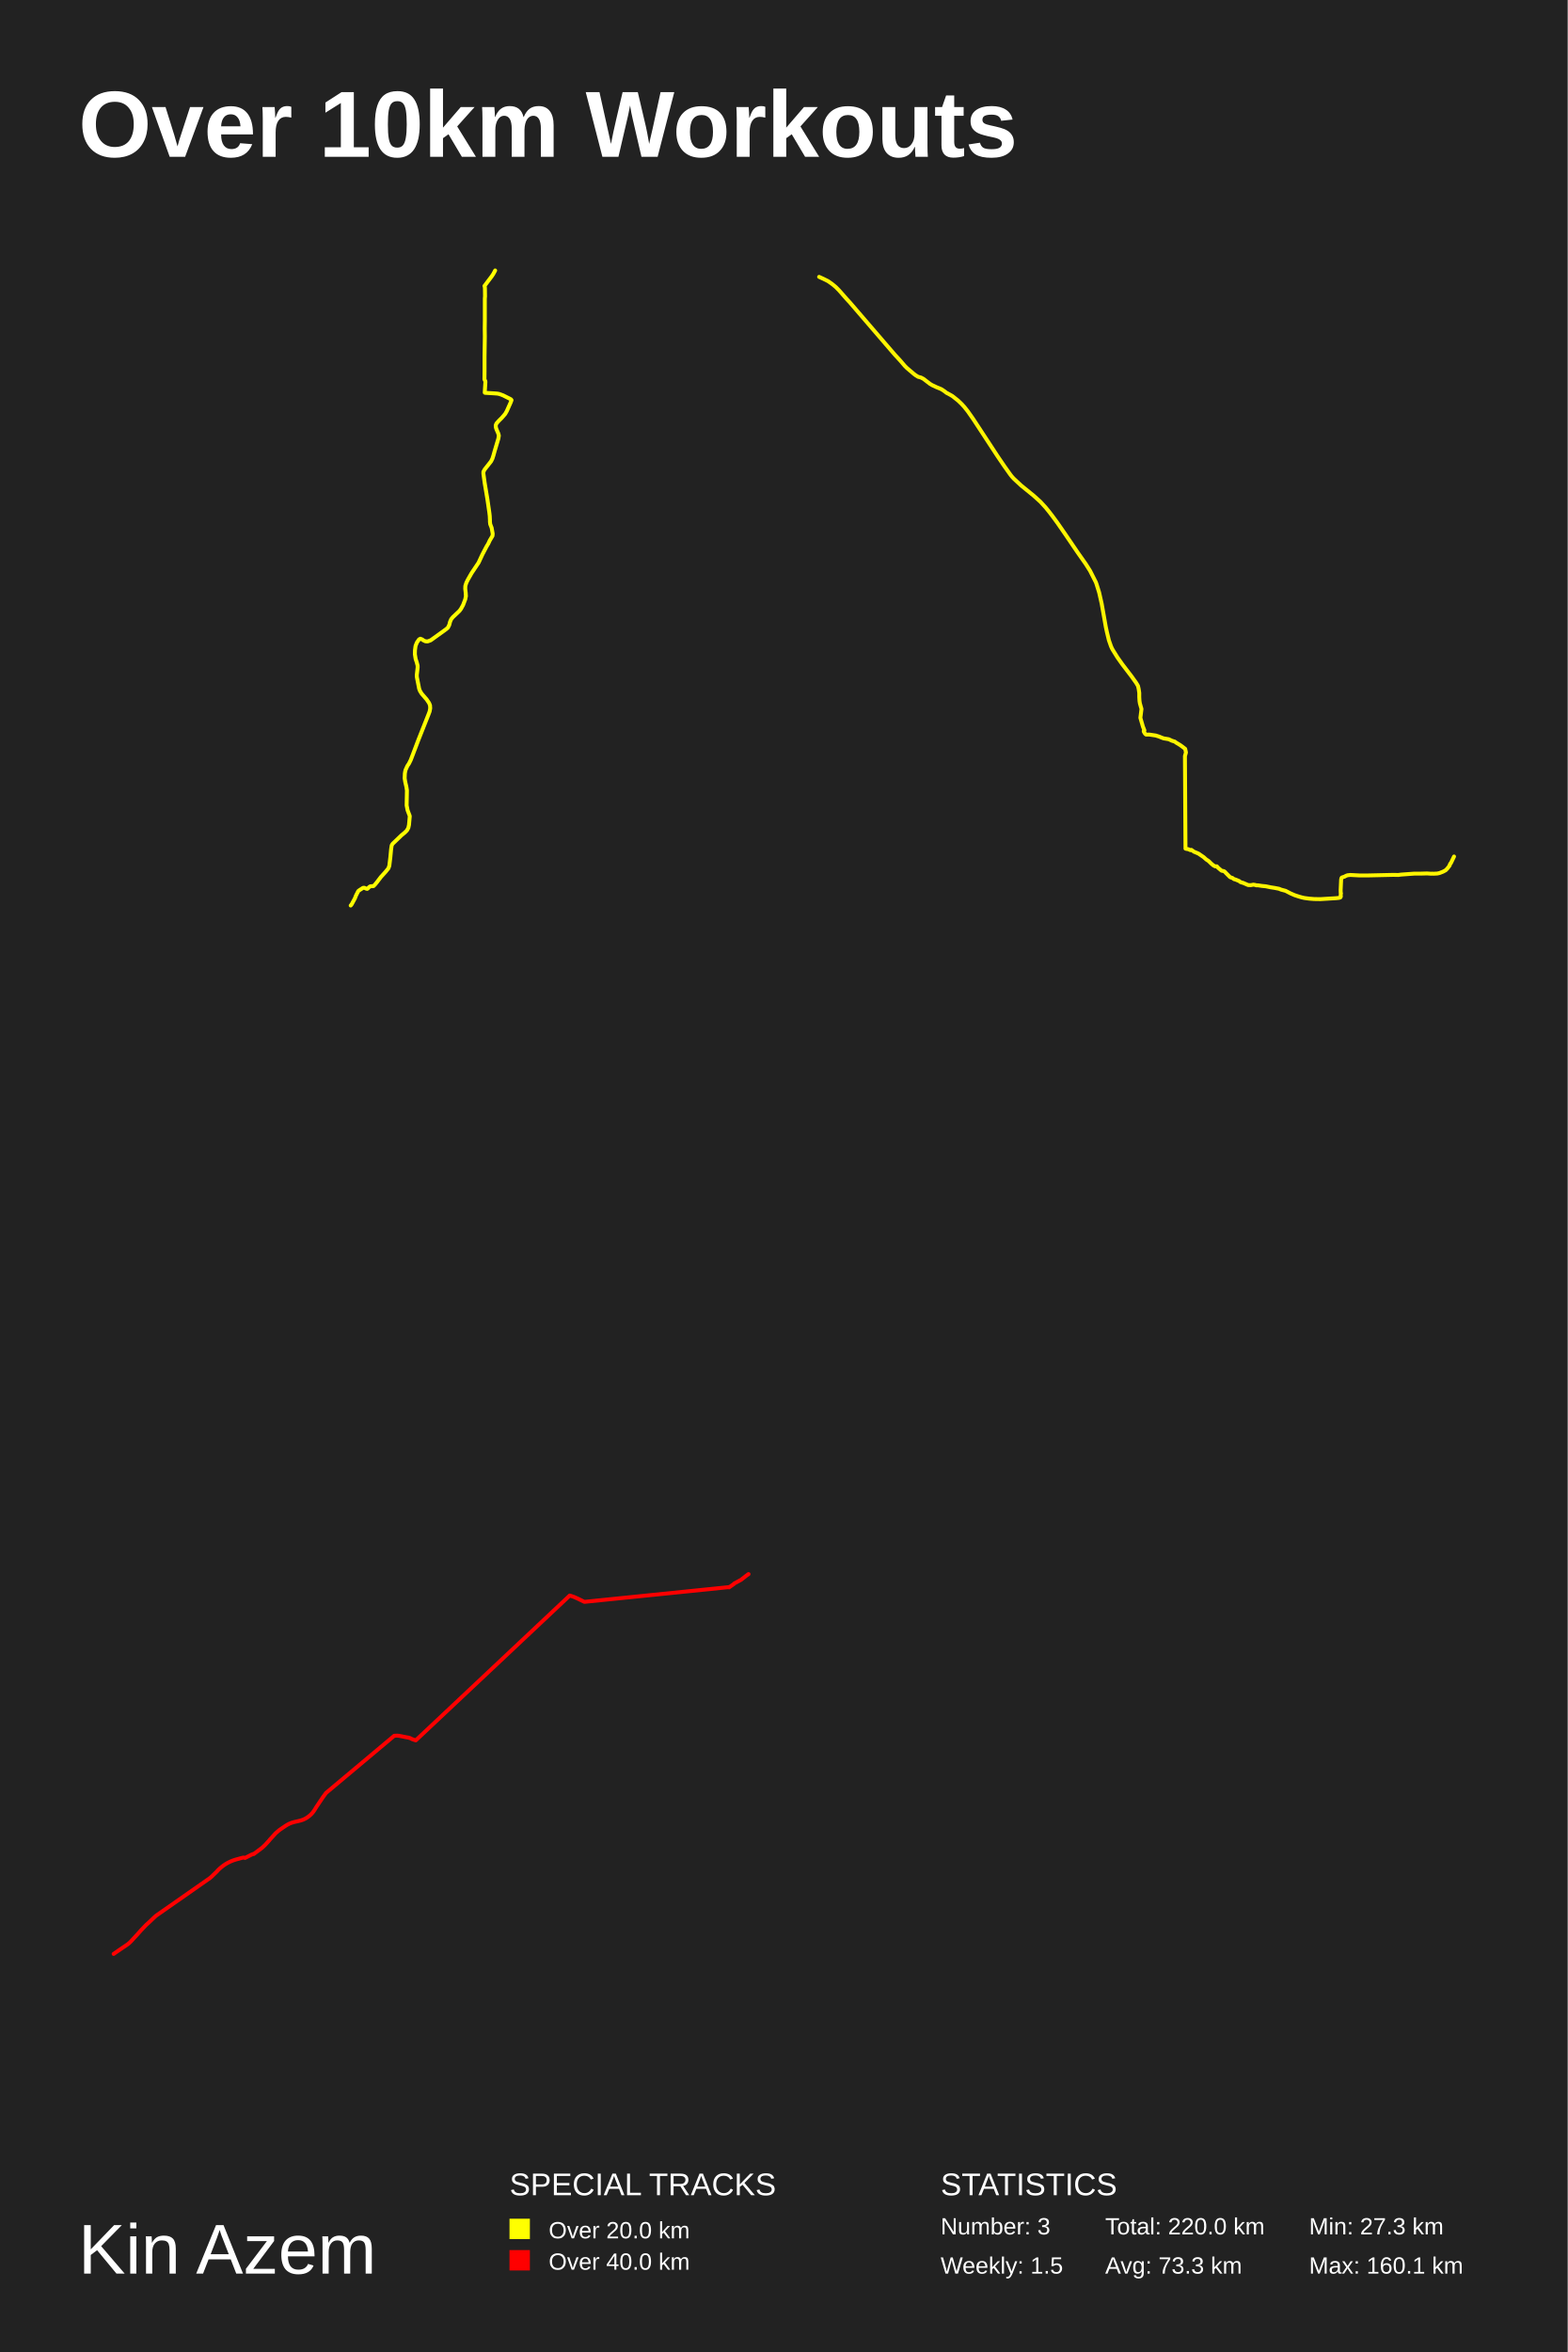
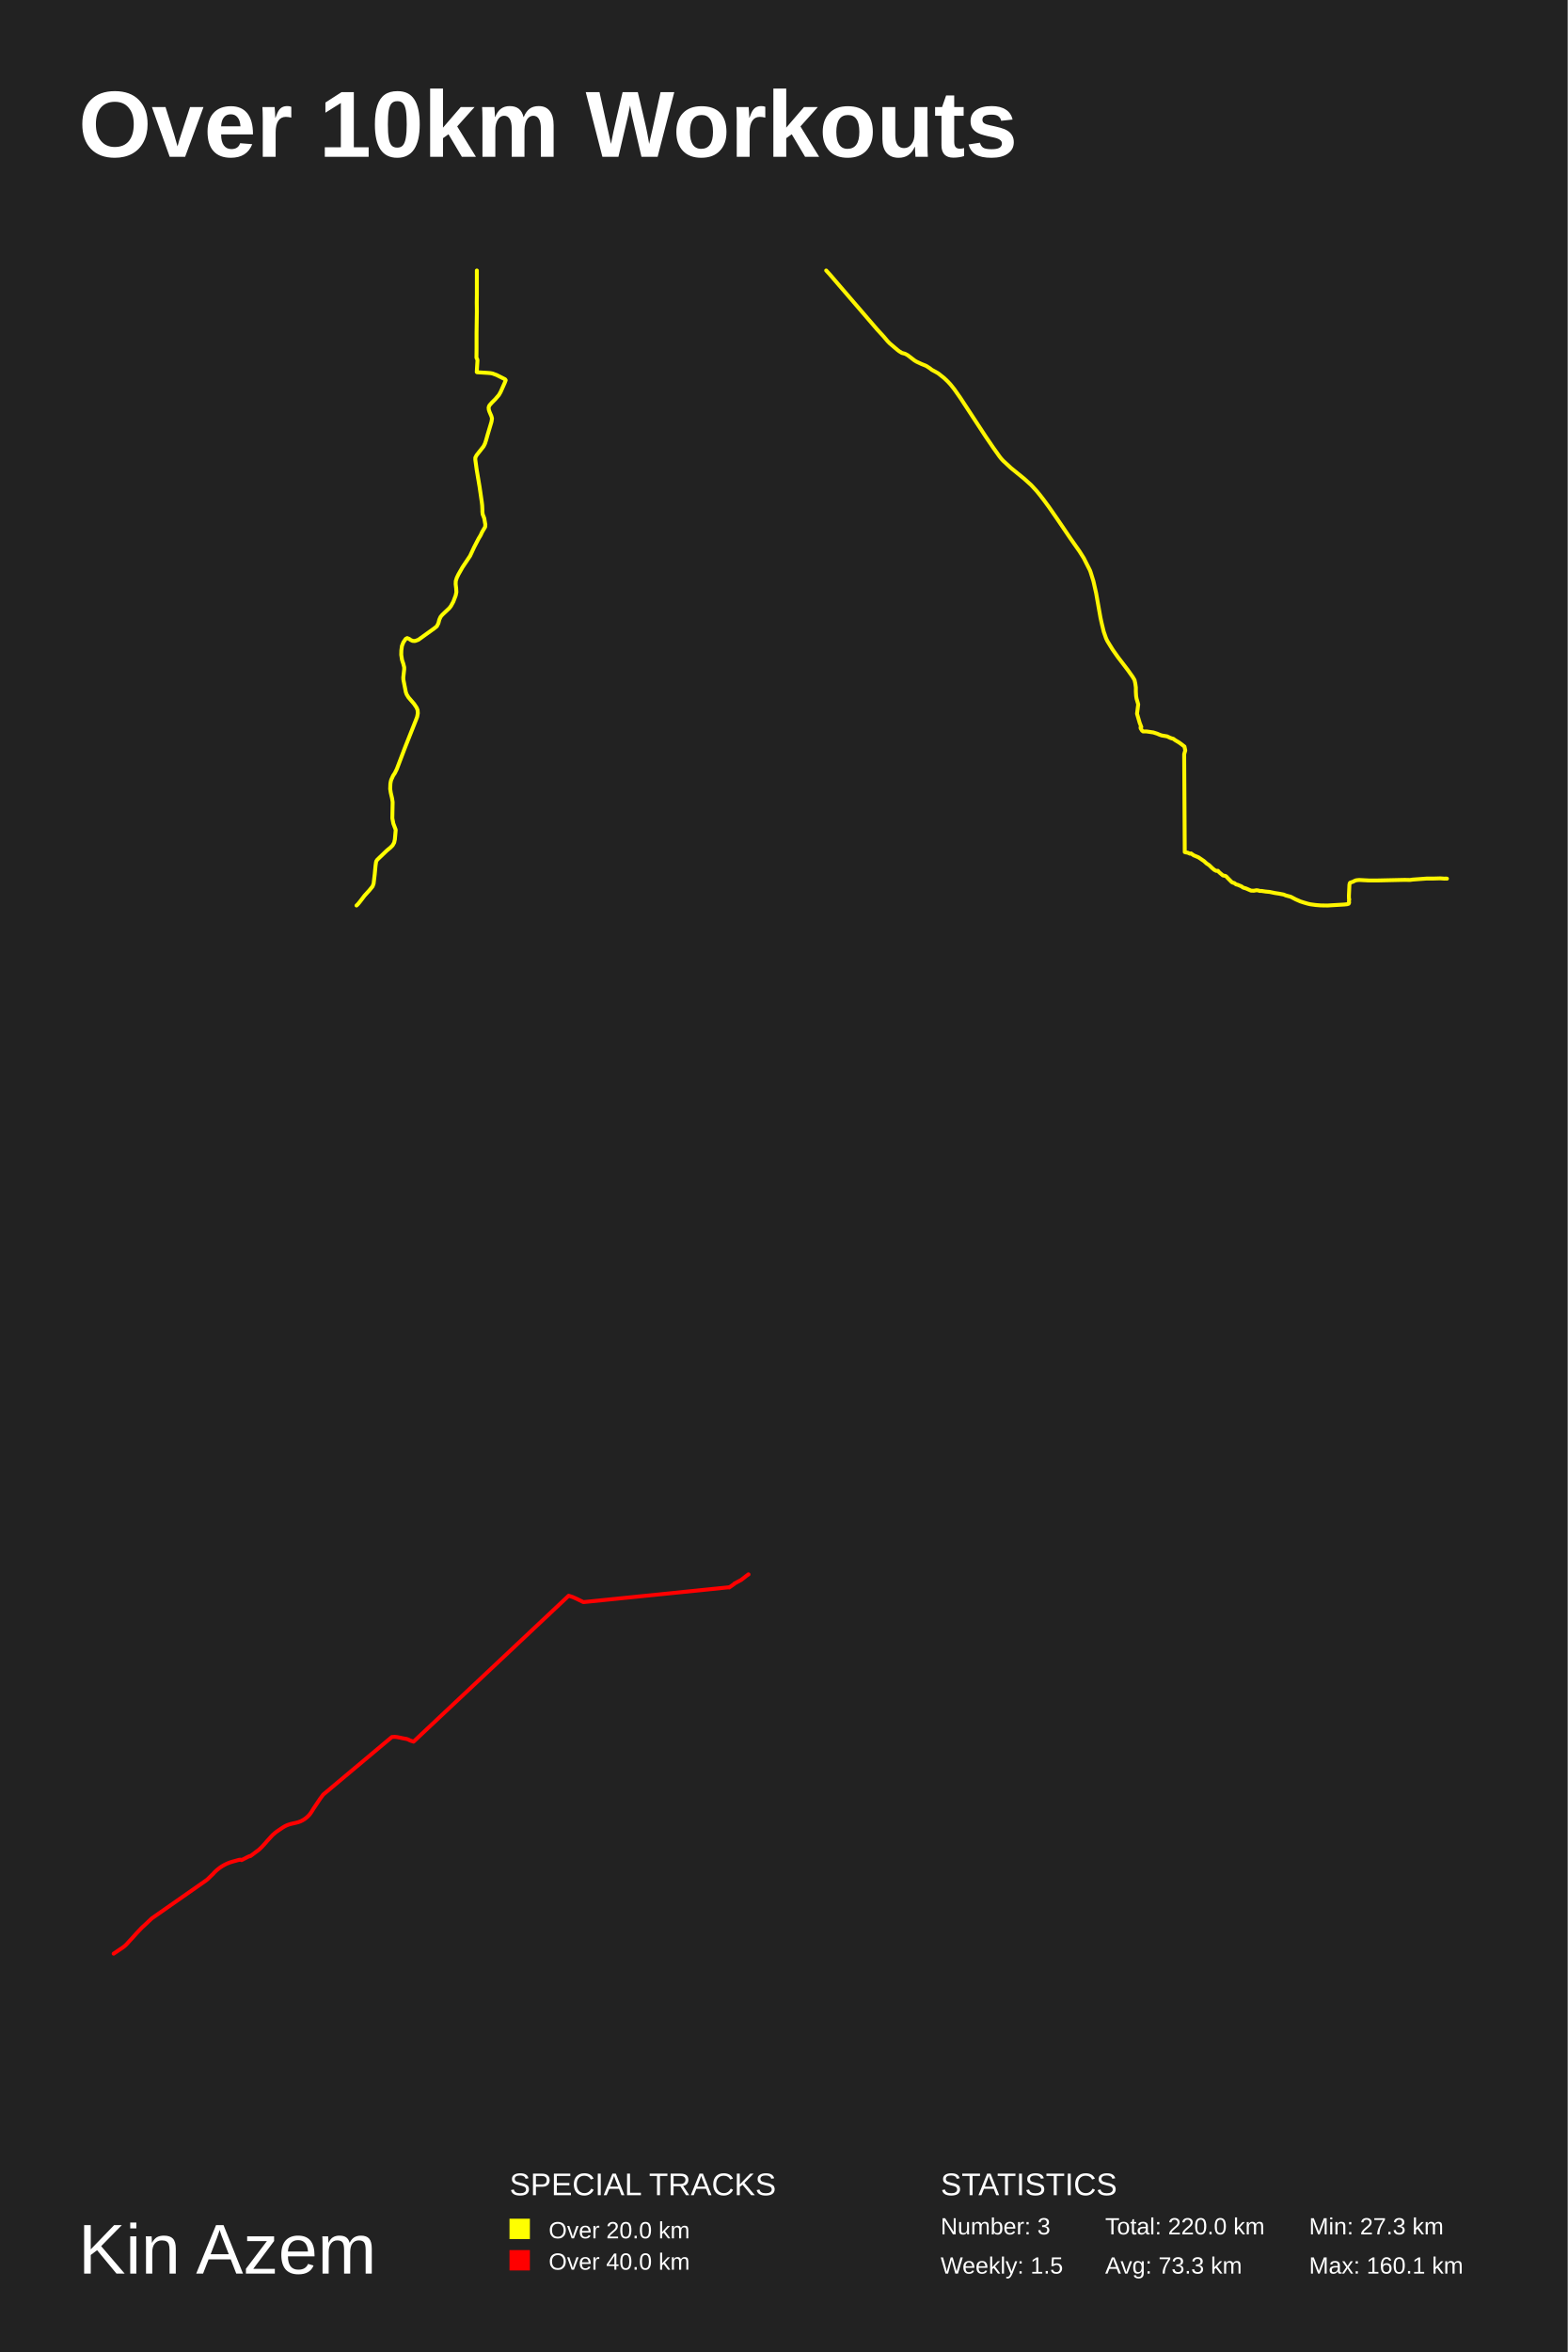
<svg xmlns="http://www.w3.org/2000/svg" baseProfile="full" height="300mm" version="1.1" viewBox="0,0,200,300" width="200mm">
  <defs />
  <rect fill="#222222" height="300" width="200" x="0" y="0" />
  <text fill="#FFFFFF" style="font-size:12px; font-family:Arial; font-weight:bold;" x="10" y="20">Over 10km Workouts</text>
  <text fill="#FFFFFF" style="font-size:9px; font-family:Arial" x="10" y="290">Kin Azem</text>
  <text fill="#FFFFFF" style="font-size:4px; font-family:Arial" x="65" y="280">SPECIAL TRACKS</text>
  <rect fill="yellow" height="2.6" width="2.6" x="65" y="283" />
  <text fill="#FFFFFF" style="font-size:3px; font-family:Arial" x="70" y="285.5">Over 20.0 km</text>
  <rect fill="red" height="2.6" width="2.6" x="65" y="287" />
  <text fill="#FFFFFF" style="font-size:3px; font-family:Arial" x="70" y="289.5">Over 40.0 km</text>
  <text fill="#FFFFFF" style="font-size:4px; font-family:Arial" x="120" y="280">STATISTICS</text>
  <text fill="#FFFFFF" style="font-size:3px; font-family:Arial" x="120" y="285">Number: 3</text>
  <text fill="#FFFFFF" style="font-size:3px; font-family:Arial" x="120" y="290">Weekly: 1.5</text>
  <text fill="#FFFFFF" style="font-size:3px; font-family:Arial" x="141" y="285">Total: 220.0 km</text>
  <text fill="#FFFFFF" style="font-size:3px; font-family:Arial" x="141" y="290">Avg: 73.3 km</text>
  <text fill="#FFFFFF" style="font-size:3px; font-family:Arial" x="167" y="285">Min: 27.3 km</text>
  <text fill="#FFFFFF" style="font-size:3px; font-family:Arial" x="167" y="290">Max: 160.1 km</text>
-   <polyline fill="none" opacity="1" points="63.17,34.5 62.94,34.931 62.735,35.243 61.805,36.477 61.853,36.61 61.865,36.818 61.877,37.799 61.853,38.097 61.853,40.935 61.841,41.886 61.853,42.912 61.817,45.483 61.817,47.34 61.805,48.395 61.902,48.588 61.926,48.707 61.841,50.074 61.877,50.104 63.109,50.178 63.471,50.208 63.701,50.253 64.184,50.431 65.102,50.892 65.186,50.936 65.259,51.04 65.138,51.352 64.655,52.437 64.45,52.794 64.015,53.299 63.641,53.67 63.351,53.997 63.29,54.116 63.242,54.28 63.266,54.532 63.339,54.755 63.568,55.29 63.641,55.558 63.58,55.944 63.109,57.519 62.952,58.084 62.819,58.5 62.65,58.841 61.829,59.882 61.672,60.179 61.672,60.431 61.829,61.575 62.179,63.656 62.433,65.409 62.481,65.825 62.505,66.345 62.505,66.553 62.542,66.865 62.723,67.326 62.856,68.083 62.831,68.351 62.469,68.96 62.3,69.331 62.059,69.733 61.539,70.728 61.056,71.768 60.163,73.105 59.68,73.952 59.486,74.353 59.366,74.739 59.353,75.111 59.414,75.616 59.438,76.047 59.353,76.448 59.076,77.176 58.798,77.681 58.605,77.934 57.771,78.721 57.627,78.899 57.566,78.974 57.421,79.3 57.313,79.716 57.131,80.073 56.817,80.326 54.958,81.663 54.608,81.796 54.499,81.811 54.269,81.796 53.992,81.663 53.883,81.573 53.629,81.469 53.46,81.559 53.183,81.96 53.013,82.391 52.941,82.925 52.929,83.445 53.026,84.054 53.17,84.485 53.279,84.916 53.279,85.154 53.17,86.119 53.183,86.372 53.472,87.843 53.569,88.11 53.786,88.467 54.438,89.224 54.74,89.67 54.861,89.967 54.885,90.338 54.813,90.739 54.668,91.126 53.376,94.379 52.41,96.919 52.168,97.409 51.975,97.691 51.745,98.196 51.697,98.375 51.649,98.657 51.625,99.266 51.697,99.726 51.842,100.35 51.915,100.811 51.878,102.727 51.999,103.351 52.253,104.019 52.277,104.123 52.18,105.207 52.096,105.593 51.915,105.92 51.649,106.188 51.25,106.514 50.429,107.301 50.103,107.613 49.994,107.777 49.958,107.896 49.898,108.311 49.801,109.336 49.668,110.435 49.548,110.762 49.173,111.223 48.594,111.861 48.086,112.53 47.833,112.841 47.652,113.02 47.241,113.049 47.084,113.153 46.915,113.332 46.843,113.376 46.71,113.346 46.504,113.242 46.323,113.242 45.816,113.569 45.707,113.658 45.418,114.223 45.273,114.594 44.862,115.351 44.741,115.5" stroke="#ffff00" stroke-dasharray="none" stroke-linecap="round" stroke-linejoin="round" stroke-width="0.5" />
-   <polyline fill="none" opacity="1" points="185.5,109.25 185.106,110.075 185.095,110.099 185.065,110.099 184.944,110.317 184.964,110.341 184.913,110.438 184.66,110.766 184.438,110.997 184.104,111.179 183.639,111.361 183.356,111.421 182.86,111.445 182.708,111.433 182.587,111.445 182.051,111.409 181.221,111.433 180.412,111.433 178.743,111.555 178.389,111.603 177.752,111.591 174.485,111.664 173.453,111.664 172.27,111.603 171.916,111.64 171.713,111.712 171.541,111.809 171.187,111.931 171.137,112.003 171.096,112.198 171.036,113.508 171.046,113.932 171.056,113.945 171.076,113.932 171.036,114.175 171.066,114.321 171.015,114.454 170.985,114.478 170.813,114.527 170.479,114.563 168.456,114.685 167.647,114.672 167.03,114.624 166.403,114.539 166.079,114.466 165.624,114.333 165.179,114.187 164.623,113.945 164.016,113.629 163.429,113.471 163.166,113.362 162.6,113.253 162.125,113.18 161.477,113.047 160.971,112.998 160.496,112.925 160.263,112.925 160.142,112.877 159.899,112.841 159.576,112.901 159.232,112.889 158.615,112.622 158.362,112.549 158.24,112.501 158.089,112.38 157.623,112.185 157.431,112.137 157.219,111.979 157.016,111.919 156.905,111.858 156.41,111.361 156.268,111.203 156.147,111.118 155.843,111.057 155.408,110.693 155.236,110.499 155.044,110.511 154.811,110.39 154.548,110.172 154.184,109.82 153.871,109.614 153.567,109.334 152.89,108.873 152.434,108.679 152.333,108.643 151.989,108.4 151.868,108.437 151.595,108.315 151.362,108.279 151.241,108.243 151.17,96.437 151.302,95.976 151.2,95.515 150.806,95.212 150.553,95.03 150.068,94.739 149.855,94.581 149.744,94.557 149.491,94.472 149.107,94.29 148.459,94.181 148.217,94.096 147.903,93.962 147.448,93.817 146.628,93.695 146.214,93.695 146.082,93.586 145.92,93.319 145.91,93.21 145.931,93.173 146.001,93.161 145.809,92.676 145.486,91.56 145.627,90.431 145.425,89.727 145.374,89.412 145.344,88.902 145.344,88.393 145.273,87.895 145.182,87.495 144.96,87.118 144.383,86.305 143.169,84.716 142.552,83.842 141.935,82.847 141.824,82.629 141.733,82.422 141.47,81.67 141.217,80.626 141.075,79.971 140.549,77.01 140.226,75.578 139.882,74.474 139.801,74.255 139.063,72.799 138.526,71.949 137.485,70.469 135.886,68.114 134.885,66.67 134.288,65.857 133.813,65.238 133.408,64.74 132.731,64 131.871,63.223 130.273,61.924 129.332,61.05 129.099,60.795 128.907,60.553 128.138,59.472 127.279,58.21 124.153,53.44 123.455,52.444 123.01,51.886 122.676,51.522 122.231,51.097 121.513,50.526 121.22,50.356 120.745,50.102 120.482,49.895 120.107,49.652 119.956,49.58 119.5,49.398 118.904,49.118 118.641,48.961 117.821,48.329 117.498,48.159 117.133,48.062 116.8,47.856 116.577,47.686 115.677,46.921 115.414,46.654 114.888,46.035 114.15,45.234 108.445,38.605 108,38.12 107.049,37.039 106.654,36.639 106.472,36.481 106.128,36.202 105.643,35.862 105.056,35.57 104.5,35.315" stroke="#fff500" stroke-dasharray="none" stroke-linecap="round" stroke-linejoin="round" stroke-width="0.5" />
-   <polyline fill="none" opacity="1" points="95.5,200.778 95.49,200.789 95.486,200.792 95.476,200.789 95.463,200.793 95.46,200.799 95.468,200.812 95.469,200.813 95.469,200.812 95.464,200.809 95.466,200.801 95.466,200.808 95.459,200.813 95.466,200.811 95.469,200.812 95.469,200.811 95.466,200.813 95.462,200.81 95.469,200.81 95.468,200.807 95.468,200.812 95.466,200.811 95.468,200.809 95.469,200.81 95.469,200.808 95.47,200.809 95.467,200.811 95.468,200.812 95.467,200.811 95.463,200.813 95.466,200.813 95.467,200.81 95.467,200.813 95.465,200.813 95.467,200.812 95.463,200.812 95.466,200.811 95.465,200.815 95.469,200.812 95.467,200.813 95.467,200.811 95.463,200.814 95.464,200.81 95.462,200.811 95.46,200.814 95.458,200.814 95.464,200.806 95.464,200.809 95.47,200.81 95.464,200.813 95.465,200.811 95.467,200.812 95.456,200.817 95.466,200.814 95.466,200.812 95.468,200.812 95.466,200.81 95.469,200.808 95.468,200.808 95.465,200.81 95.469,200.811 95.465,200.809 95.465,200.811 95.454,200.815 95.463,200.813 95.466,200.81 95.465,200.809 95.458,200.818 95.462,200.817 95.456,200.821 95.461,200.818 95.46,200.819 95.464,200.811 95.461,200.807 95.46,200.804 95.454,200.805 95.449,200.821 95.448,200.809 95.444,200.812 95.448,200.807 95.445,200.807 95.443,200.802 95.443,200.804 95.436,200.808 95.393,200.845 95.361,200.87 95.226,200.971 95.145,201.029 94.978,201.166 94.875,201.244 94.782,201.317 94.726,201.359 94.714,201.37 94.629,201.434 94.568,201.487 94.546,201.499 94.526,201.515 93.659,201.983 93.649,201.992 93.644,202.008 93.649,202.023 93.011,202.47 92.999,202.463 92.986,202.452 92.985,202.448 92.978,202.439 92.969,202.434 92.983,202.446 92.977,202.437 92.979,202.44 74.572,204.317 74.504,204.296 73.708,203.905 73.249,203.7 73.18,203.674 72.966,203.602 72.824,203.555 72.682,203.513 53.041,221.988 53.002,221.974 52.982,221.968 52.947,221.954 52.829,221.915 52.765,221.895 52.621,221.845 52.572,221.826 52.543,221.812 52.483,221.783 52.397,221.736 52.332,221.707 52.256,221.679 52.205,221.664 52.126,221.645 52.123,221.643 52.123,221.641 52.122,221.64 52.125,221.635 52.124,221.633 52.122,221.633 52.123,221.636 52.124,221.637 52.118,221.633 52.117,221.635 52.118,221.636 52.113,221.635 52.114,221.635 52.101,221.635 51.976,221.614 51.729,221.57 51.35,221.49 51.136,221.449 50.999,221.421 50.944,221.412 50.912,221.406 50.844,221.399 50.776,221.39 50.744,221.387 50.6,221.383 50.528,221.386 50.328,221.4 50.293,221.401 50.293,221.401 41.598,228.689 41.419,228.933 41.286,229.113 41.198,229.233 40.451,230.348 40.408,230.41 40.329,230.535 40.135,230.85 40.053,230.973 39.966,231.096 39.875,231.213 39.826,231.27 39.775,231.327 39.723,231.381 39.671,231.434 39.561,231.536 39.505,231.585 39.39,231.677 39.272,231.765 39.211,231.807 39.088,231.887 39.024,231.924 38.96,231.962 38.894,231.995 38.828,232.028 38.762,232.059 38.695,232.088 38.627,232.115 38.559,232.14 38.422,232.187 38.28,232.226 38.065,232.279 37.629,232.378 37.557,232.395 37.413,232.434 37.271,232.477 37.201,232.5 37.062,232.553 36.993,232.58 36.926,232.61 36.86,232.641 36.727,232.709 36.662,232.745 36.535,232.821 36.473,232.86 36.289,232.982 35.985,233.19 35.802,233.311 35.683,233.396 35.626,233.44 35.569,233.486 35.514,233.531 35.303,233.715 35.18,233.819 34.422,234.65 34.385,234.7 34.34,234.756 34.191,234.922 33.942,235.196 33.84,235.304 33.732,235.412 33.677,235.464 33.458,235.67 32.37,236.485 32.292,236.476 32.21,236.521 32.148,236.534 31.253,236.988 31.176,236.948 31.096,236.933 31.024,236.945 30.949,236.954 30.805,236.99 30.379,237.111 30.307,237.127 30.094,237.187 29.953,237.23 29.883,237.252 29.745,237.3 29.607,237.351 29.472,237.408 29.339,237.468 29.209,237.531 29.078,237.598 28.95,237.669 28.824,237.742 28.702,237.819 28.58,237.901 28.519,237.944 28.402,238.031 28.232,238.166 28.121,238.258 28.066,238.307 27.959,238.405 27.907,238.455 27.752,238.608 27.709,238.666 27.66,238.723 27.609,238.774 27.556,238.822 26.981,239.38 26.814,239.525 19.89,244.365 19.785,244.463 19.683,244.557 19.474,244.755 19.259,244.961 18.94,245.262 18.66,245.513 18.558,245.617 18.164,246.031 18.017,246.185 17.969,246.235 17.88,246.335 17.749,246.484 17.703,246.534 17.614,246.635 17.44,246.828 17.309,246.971 17.13,247.163 16.951,247.358 16.727,247.602 16.636,247.696 16.541,247.787 16.492,247.832 16.443,247.874 16.343,247.955 16.239,248.031 16.137,248.103 15.885,248.275 15.688,248.406 15.453,248.567 15.1,248.804 15.058,248.834 14.691,249.089 14.5,249.222" stroke="red" stroke-dasharray="none" stroke-linecap="round" stroke-linejoin="round" stroke-width="0.5" />
+   <polyline fill="none" opacity="1" points="60.836,34.5 60.836,37.569 60.823,38.597 60.836,39.706 60.797,42.485 60.797,44.493 60.784,45.634 60.888,45.843 60.914,45.971 60.823,47.449 60.862,47.481 62.194,47.562 62.585,47.594 62.833,47.642 63.356,47.835 64.348,48.333 64.439,48.381 64.518,48.494 64.387,48.831 63.865,50.004 63.643,50.389 63.173,50.935 62.768,51.337 62.455,51.69 62.389,51.819 62.337,51.996 62.363,52.269 62.442,52.51 62.69,53.088 62.768,53.377 62.703,53.795 62.194,55.498 62.024,56.108 61.88,56.558 61.698,56.927 60.81,58.052 60.64,58.373 60.64,58.646 60.81,59.883 61.188,62.132 61.463,64.028 61.515,64.477 61.541,65.04 61.541,65.264 61.58,65.602 61.776,66.1 61.919,66.919 61.893,67.208 61.502,67.867 61.319,68.268 61.058,68.702 60.496,69.778 59.974,70.903 59.008,72.348 58.486,73.264 58.277,73.697 58.146,74.115 58.133,74.516 58.199,75.063 58.225,75.528 58.133,75.962 57.833,76.749 57.533,77.295 57.324,77.568 56.423,78.419 56.266,78.612 56.201,78.693 56.044,79.046 55.927,79.496 55.731,79.881 55.392,80.154 53.381,81.6 53.002,81.744 52.885,81.76 52.637,81.744 52.337,81.6 52.219,81.503 51.945,81.391 51.762,81.487 51.462,81.921 51.279,82.387 51.201,82.965 51.188,83.527 51.292,84.185 51.449,84.651 51.566,85.117 51.566,85.374 51.449,86.418 51.462,86.691 51.775,88.281 51.88,88.57 52.115,88.955 52.82,89.774 53.146,90.256 53.277,90.577 53.303,90.979 53.224,91.413 53.068,91.83 51.671,95.347 50.626,98.093 50.365,98.623 50.156,98.928 49.908,99.474 49.856,99.667 49.804,99.972 49.778,100.631 49.856,101.128 50.013,101.803 50.091,102.301 50.052,104.372 50.182,105.047 50.457,105.769 50.483,105.882 50.378,107.054 50.287,107.471 50.091,107.825 49.804,108.114 49.373,108.467 48.485,109.318 48.133,109.655 48.015,109.832 47.976,109.96 47.911,110.41 47.806,111.518 47.663,112.706 47.532,113.059 47.127,113.557 46.501,114.248 45.952,114.97 45.678,115.307 45.482,115.5" stroke="#ffff00" stroke-dasharray="none" stroke-linecap="round" stroke-linejoin="round" stroke-width="0.5" />
+   <polyline fill="none" opacity="1" points="184.598,112.073 184.438,112.06 184.309,112.073 183.742,112.035 182.865,112.06 182.009,112.06 180.243,112.189 179.869,112.24 179.194,112.227 175.738,112.304 174.647,112.304 173.395,112.24 173.02,112.279 172.806,112.356 172.624,112.458 172.25,112.587 172.196,112.664 172.153,112.869 172.089,114.255 172.1,114.704 172.111,114.717 172.132,114.704 172.089,114.961 172.121,115.115 172.068,115.256 172.036,115.282 171.854,115.333 171.501,115.372 169.36,115.5 168.504,115.487 167.852,115.436 167.188,115.346 166.846,115.269 166.364,115.128 165.893,114.974 165.305,114.717 164.663,114.383 164.042,114.217 163.764,114.101 163.165,113.986 162.662,113.909 161.977,113.767 161.442,113.716 160.939,113.639 160.693,113.639 160.564,113.588 160.308,113.549 159.965,113.613 159.601,113.601 158.949,113.318 158.681,113.241 158.553,113.19 158.392,113.061 157.9,112.856 157.697,112.805 157.472,112.638 157.258,112.574 157.14,112.51 156.616,111.983 156.466,111.817 156.338,111.727 156.017,111.663 155.556,111.277 155.374,111.072 155.171,111.085 154.925,110.957 154.647,110.726 154.262,110.353 153.93,110.135 153.609,109.84 152.892,109.352 152.41,109.147 152.303,109.108 151.939,108.852 151.811,108.89 151.522,108.762 151.276,108.723 151.148,108.685 151.073,96.196 151.212,95.708 151.105,95.22 150.687,94.899 150.42,94.707 149.906,94.399 149.682,94.232 149.564,94.206 149.296,94.116 148.89,93.924 148.205,93.808 147.948,93.718 147.616,93.577 147.135,93.423 146.268,93.295 145.829,93.295 145.69,93.179 145.519,92.897 145.508,92.781 145.53,92.743 145.605,92.73 145.401,92.216 145.059,91.035 145.209,89.842 144.995,89.097 144.941,88.763 144.909,88.224 144.909,87.685 144.834,87.159 144.738,86.735 144.502,86.337 143.892,85.477 142.608,83.795 141.956,82.871 141.303,81.818 141.185,81.587 141.089,81.369 140.811,80.573 140.543,79.469 140.393,78.776 139.837,75.643 139.494,74.128 139.131,72.96 139.045,72.728 138.264,71.188 137.697,70.289 136.594,68.723 134.904,66.232 133.844,64.704 133.213,63.843 132.71,63.189 132.282,62.662 131.565,61.879 130.656,61.057 128.965,59.683 127.97,58.759 127.724,58.489 127.52,58.232 126.707,57.089 125.797,55.754 122.491,50.707 121.752,49.654 121.282,49.064 120.928,48.678 120.458,48.229 119.698,47.625 119.388,47.445 118.885,47.176 118.606,46.957 118.21,46.701 118.05,46.624 117.568,46.431 116.937,46.136 116.659,45.969 115.792,45.301 115.45,45.121 115.064,45.018 114.711,44.8 114.476,44.62 113.524,43.811 113.245,43.529 112.689,42.874 111.908,42.026 105.872,35.014 105.402,34.5" stroke="#fff500" stroke-dasharray="none" stroke-linecap="round" stroke-linejoin="round" stroke-width="0.5" />
+   <polyline fill="none" opacity="1" points="95.5,200.818 95.497,200.816 95.496,200.818 95.486,200.822 95.494,200.82 95.497,200.817 95.496,200.816 95.489,200.824 95.493,200.823 95.487,200.827 95.492,200.824 95.491,200.825 95.495,200.818 95.492,200.814 95.491,200.81 95.486,200.811 95.48,200.827 95.479,200.816 95.475,200.819 95.479,200.814 95.476,200.814 95.474,200.808 95.474,200.81 95.467,200.815 95.424,200.851 95.391,200.877 95.256,200.979 95.174,201.037 95.005,201.174 94.902,201.253 94.808,201.327 94.751,201.369 94.739,201.38 94.655,201.445 94.593,201.498 94.57,201.511 94.55,201.526 93.677,201.997 93.667,202.007 93.662,202.023 93.666,202.038 93.024,202.488 93.012,202.481 92.999,202.47 92.998,202.466 92.991,202.458 92.982,202.452 92.996,202.464 92.99,202.456 92.992,202.459 74.45,204.349 74.382,204.328 73.58,203.934 73.118,203.727 73.048,203.702 72.832,203.629 72.689,203.582 72.546,203.539 52.762,222.149 52.722,222.135 52.702,222.129 52.666,222.115 52.548,222.076 52.483,222.055 52.339,222.005 52.289,221.986 52.26,221.973 52.2,221.943 52.113,221.896 52.047,221.866 51.97,221.839 51.919,221.823 51.84,221.804 51.837,221.802 51.837,221.8 51.835,221.799 51.839,221.794 51.838,221.792 51.835,221.792 51.836,221.795 51.838,221.796 51.832,221.792 51.83,221.794 51.832,221.795 51.827,221.794 51.828,221.794 51.814,221.794 51.689,221.773 51.44,221.728 51.058,221.647 50.842,221.606 50.705,221.578 50.649,221.57 50.617,221.563 50.548,221.556 50.48,221.547 50.447,221.544 50.302,221.54 50.23,221.543 50.028,221.557 49.993,221.558 49.993,221.558 41.235,228.9 41.054,229.145 40.92,229.327 40.831,229.447 40.079,230.571 40.036,230.633 39.956,230.759 39.761,231.077 39.679,231.2 39.59,231.324 39.499,231.442 39.449,231.5 39.398,231.557 39.346,231.611 39.293,231.664 39.183,231.767 39.126,231.816 39.011,231.909 38.892,231.998 38.831,232.04 38.706,232.121 38.641,232.158 38.577,232.196 38.511,232.23 38.444,232.263 38.378,232.294 38.31,232.323 38.242,232.35 38.174,232.376 38.035,232.423 37.893,232.463 37.675,232.516 37.236,232.615 37.164,232.632 37.019,232.672 36.876,232.715 36.805,232.739 36.665,232.792 36.596,232.819 36.528,232.849 36.461,232.881 36.328,232.949 36.263,232.985 36.135,233.061 36.072,233.101 35.887,233.224 35.58,233.433 35.396,233.556 35.276,233.641 35.219,233.685 35.162,233.731 35.106,233.777 34.893,233.962 34.77,234.067 34.006,234.904 33.969,234.954 33.923,235.011 33.774,235.178 33.523,235.454 33.42,235.563 33.311,235.671 33.256,235.724 33.035,235.932 31.939,236.752 31.86,236.743 31.778,236.789 31.715,236.802 30.814,237.26 30.737,237.219 30.656,237.204 30.583,237.216 30.507,237.225 30.362,237.262 29.933,237.383 29.861,237.4 29.647,237.46 29.504,237.503 29.433,237.525 29.294,237.573 29.156,237.625 29.019,237.682 28.886,237.743 28.754,237.806 28.623,237.874 28.494,237.946 28.367,238.019 28.244,238.097 28.121,238.179 28.06,238.222 27.942,238.31 27.771,238.446 27.658,238.539 27.603,238.588 27.495,238.687 27.443,238.737 27.288,238.891 27.244,238.95 27.194,239.007 27.143,239.058 27.09,239.107 26.511,239.668 26.343,239.814 19.367,244.69 19.262,244.789 19.159,244.884 18.948,245.084 18.732,245.291 18.411,245.593 18.128,245.846 18.025,245.951 17.629,246.368 17.48,246.523 17.433,246.574 17.343,246.674 17.21,246.825 17.165,246.875 17.075,246.977 16.9,247.171 16.767,247.316 16.587,247.508 16.407,247.705 16.182,247.951 16.09,248.046 15.994,248.137 15.945,248.182 15.896,248.225 15.795,248.307 15.69,248.383 15.587,248.456 15.333,248.629 15.135,248.76 14.898,248.923 14.542,249.162 14.5,249.192" stroke="red" stroke-dasharray="none" stroke-linecap="round" stroke-linejoin="round" stroke-width="0.5" />
</svg>
